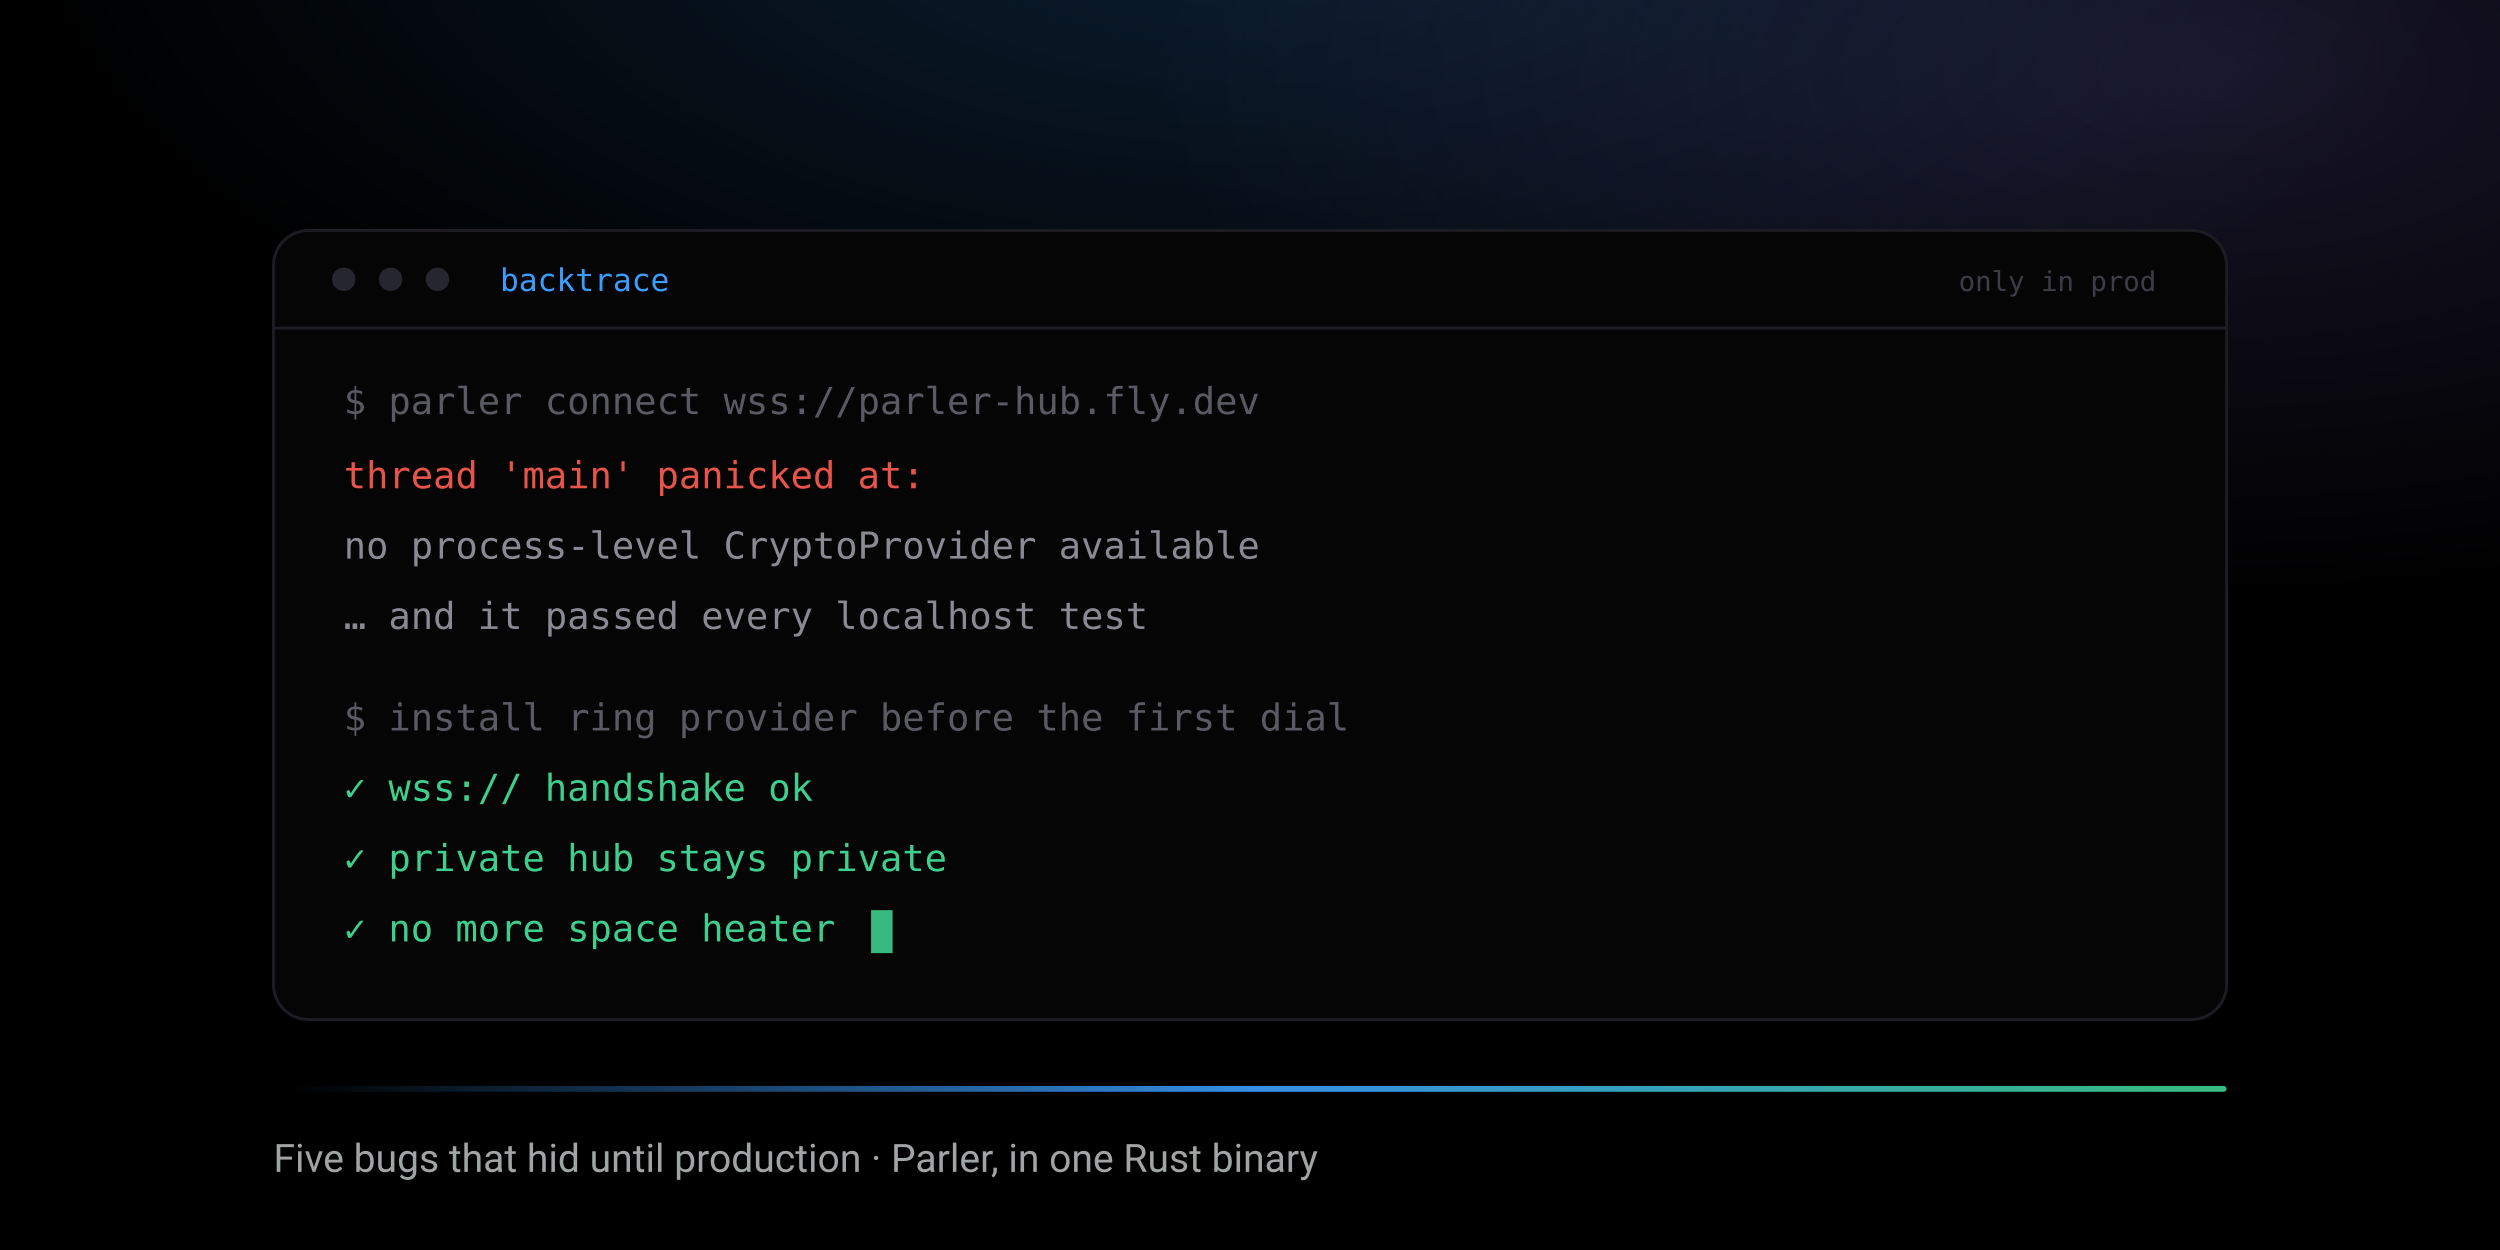
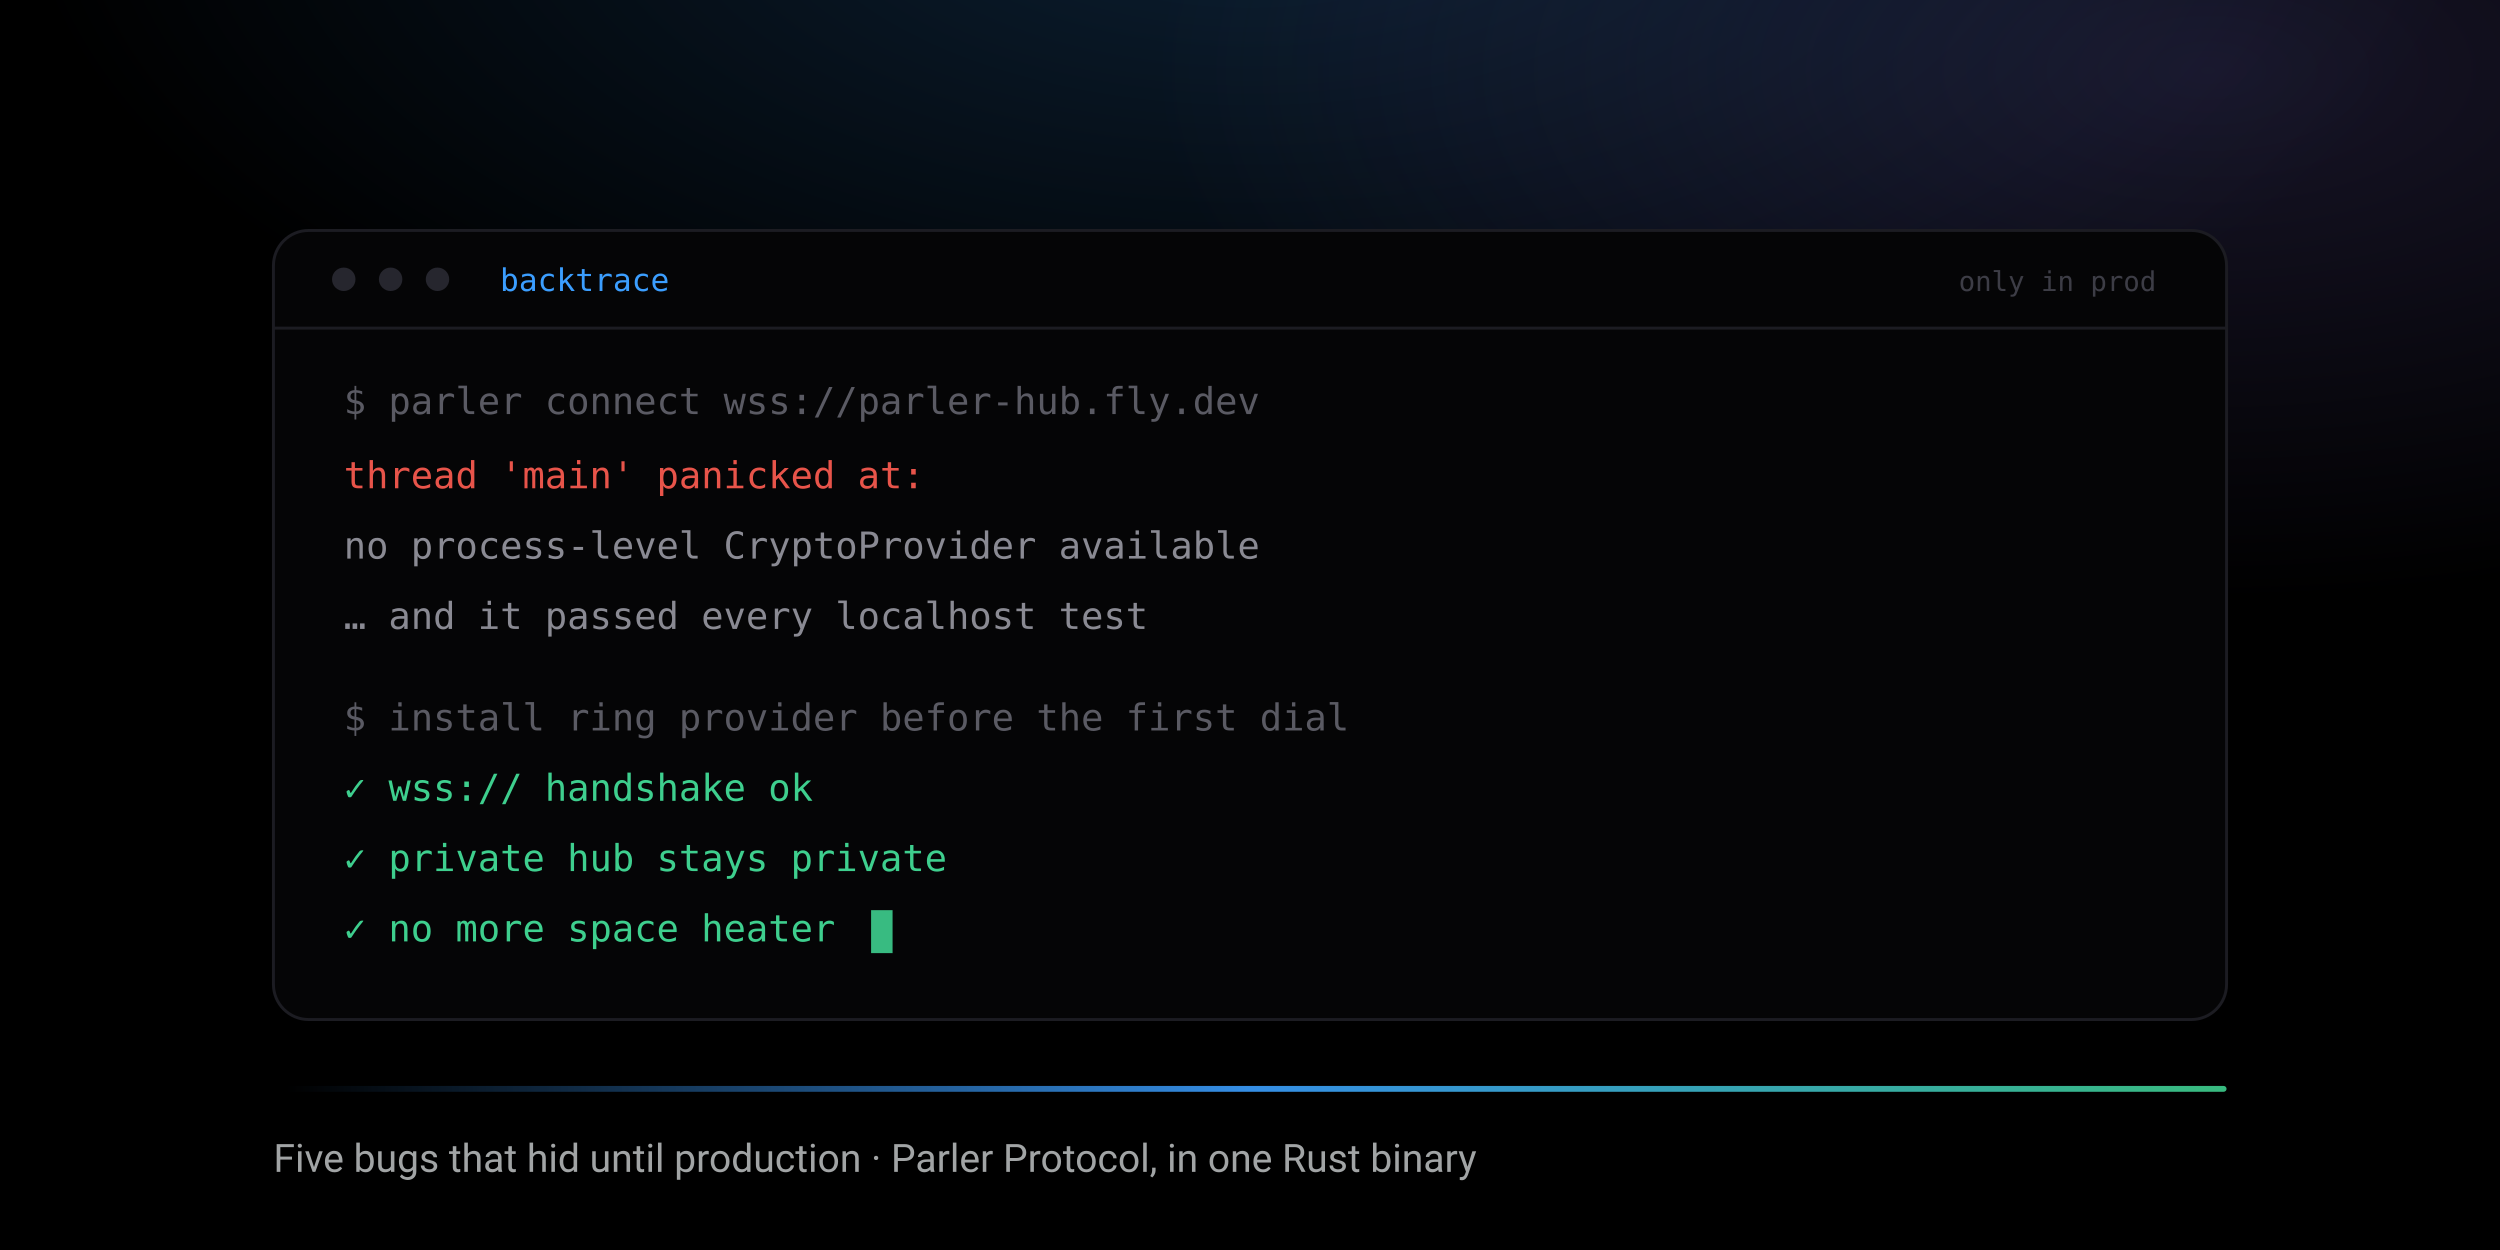
<svg xmlns="http://www.w3.org/2000/svg" width="1280" height="640" viewBox="0 0 1280 640" fill="none" role="img" aria-label="A stack trace resolving into a fixed line: the bugs that only showed up in production.">
  <defs>
    <radialGradient id="glowBlue" cx="50%" cy="-10%" r="70%">
      <stop offset="0%" stop-color="#3b9eff" stop-opacity="0.20" />
      <stop offset="70%" stop-color="#3b9eff" stop-opacity="0" />
    </radialGradient>
    <radialGradient id="glowViolet" cx="88%" cy="6%" r="60%">
      <stop offset="0%" stop-color="#9281f7" stop-opacity="0.16" />
      <stop offset="70%" stop-color="#9281f7" stop-opacity="0" />
    </radialGradient>
    <linearGradient id="railFade" x1="0" y1="0" x2="1" y2="0">
      <stop offset="0%" stop-color="#3b9eff" stop-opacity="0" />
      <stop offset="50%" stop-color="#3b9eff" stop-opacity="0.9" />
      <stop offset="100%" stop-color="#3ecf8e" stop-opacity="0.9" />
    </linearGradient>
  </defs>
  <rect width="1280" height="640" fill="#000000" />
  <rect width="1280" height="640" fill="url(#glowBlue)" />
  <rect width="1280" height="640" fill="url(#glowViolet)" />
  <g>
    <rect x="140" y="118" width="1000" height="404" rx="18" fill="#050506" stroke="#1c1c22" stroke-width="1.5" />
    <line x1="140" y1="168" x2="1140" y2="168" stroke="#1c1c22" stroke-width="1.5" />
    <circle cx="176" cy="143" r="6" fill="#26262e" />
    <circle cx="200" cy="143" r="6" fill="#26262e" />
    <circle cx="224" cy="143" r="6" fill="#26262e" />
    <text x="256" y="149" font-family="ui-monospace, SFMono-Regular, Menlo, monospace" font-size="16" fill="#3b9eff">backtrace</text>
    <text x="1104" y="149" text-anchor="end" font-family="ui-monospace, SFMono-Regular, Menlo, monospace" font-size="14" fill="#3d3d46">only in prod</text>
    <g font-family="ui-monospace, SFMono-Regular, Menlo, monospace" font-size="19">
      <text x="176" y="212" fill="#5a5a63">$ parler connect wss://parler-hub.fly.dev</text>
      <text x="176" y="250" fill="#e8544a">thread 'main' panicked at:</text>
      <text x="176" y="286" fill="#8a8a93">  no process-level CryptoProvider available</text>
      <text x="176" y="322" fill="#8a8a93">  … and it passed every localhost test</text>
      <text x="176" y="374" fill="#5a5a63">$ install ring provider before the first dial</text>
      <text x="176" y="410" fill="#3ecf8e">✓  wss:// handshake ok</text>
      <text x="176" y="446" fill="#3ecf8e">✓  private hub stays private</text>
      <text x="176" y="482" fill="#3ecf8e">✓  no more space heater</text>
    </g>
    <rect x="446" y="466" width="11" height="22" fill="#3ecf8e" opacity="0.9" />
  </g>
  <rect x="140" y="556" width="1000" height="3" rx="1.5" fill="url(#railFade)" />
-   <text x="140" y="600" font-family="ui-sans-serif, system-ui, -apple-system, Segoe UI, Roboto, sans-serif" font-size="20" fill="#a1a4a5">Five bugs that hid until production · Parler, in one Rust binary</text>
+   <text x="140" y="600" font-family="ui-sans-serif, system-ui, -apple-system, Segoe UI, Roboto, sans-serif" font-size="20" fill="#a1a4a5">Five bugs that hid until production · Parler Protocol, in one Rust binary</text>
</svg>
